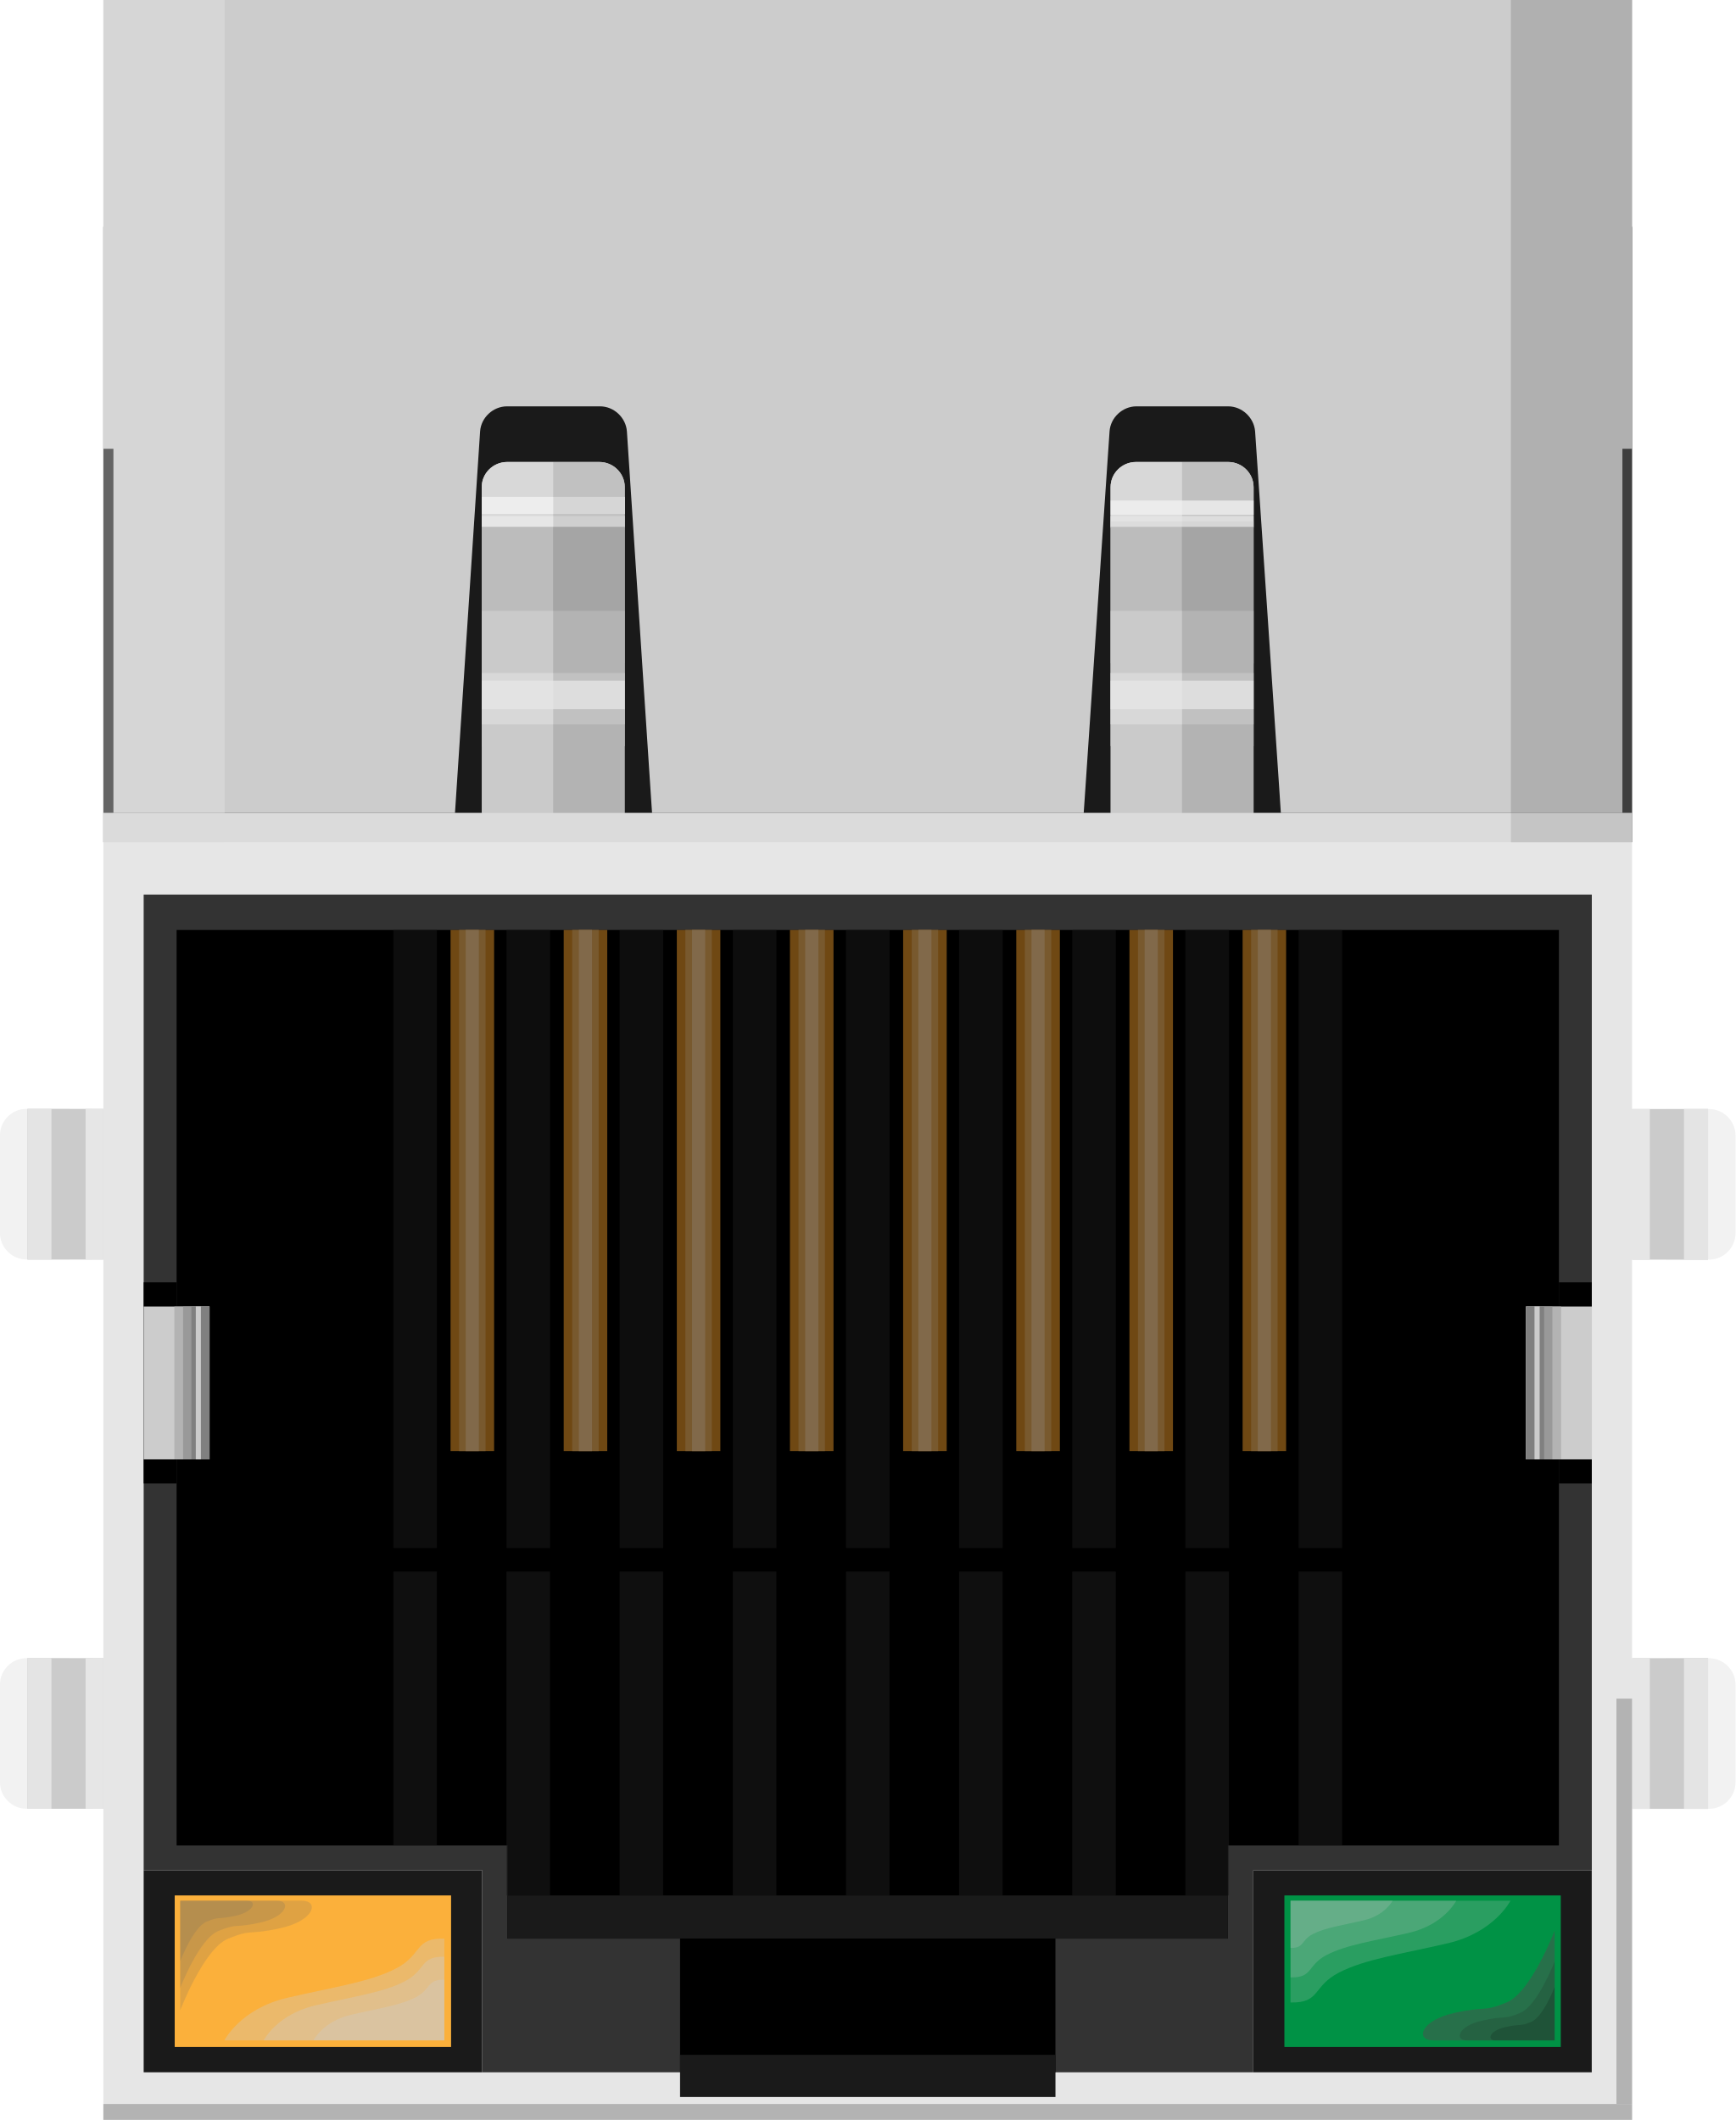
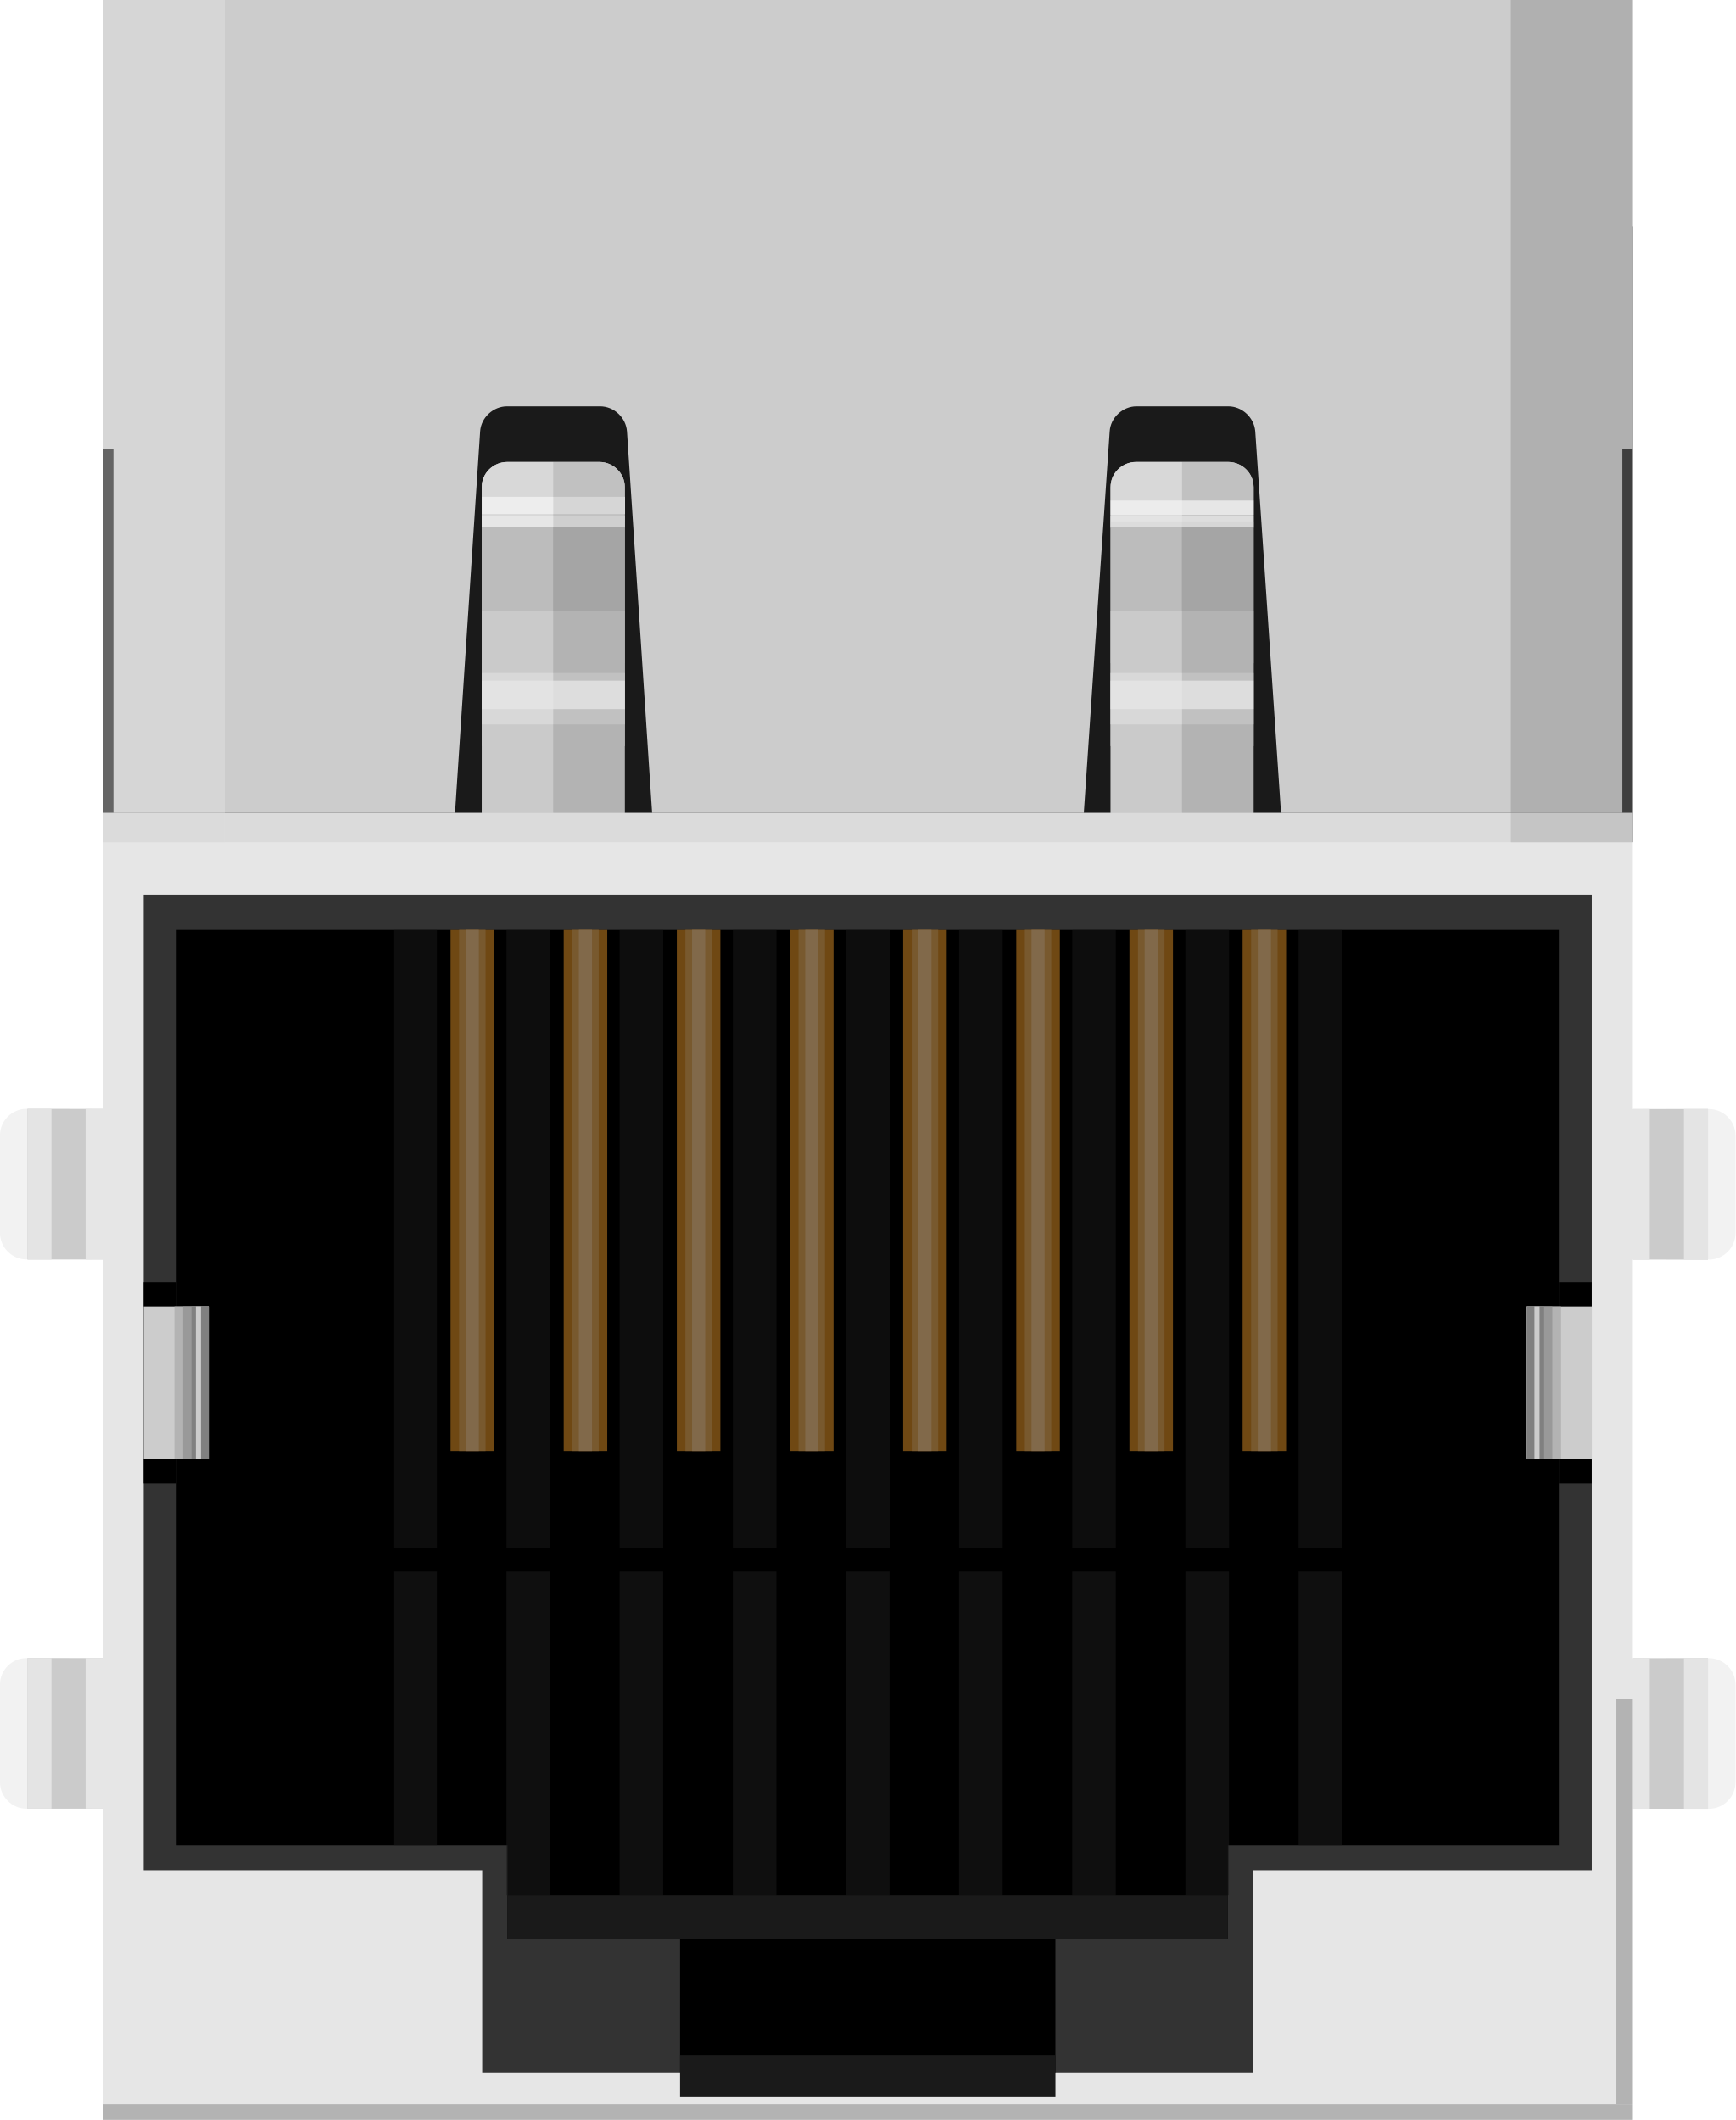
<svg xmlns="http://www.w3.org/2000/svg" version="1.1" id="Ebene_1" x="0px" y="0px" width="49.697px" height="60.713px" viewBox="0 0 49.697 60.713" enable-background="new 0 0 49.697 60.713" xml:space="preserve">
  <g>
    <g>
      <g>
        <path fill="#F2F2F2" d="M48.938,31.761c0.418,0,0.76,0.342,0.76,0.758v2.797c0,0.416-0.342,0.758-0.76,0.758h-1.23v-4.313H48.938     z" />
        <rect x="46.737" y="31.761" fill="#CCCCCC" width="2.174" height="4.313" />
        <rect x="48.223" y="31.761" fill="#E6E6E6" width="0.688" height="4.313" />
        <rect x="47.044" y="31.761" opacity="0.02" fill="#808080" enable-background="new    " width="1.867" height="4.313" />
        <rect x="46.737" y="31.761" fill="#E6E6E6" width="0.508" height="4.313" />
      </g>
      <g>
-         <path fill="#F2F2F2" d="M48.938,47.488c0.418,0,0.76,0.342,0.76,0.758v2.797c0,0.416-0.342,0.758-0.76,0.758h-1.23v-4.313H48.938     z" />
-         <rect x="46.737" y="47.488" fill="#CCCCCC" width="2.174" height="4.314" />
-         <rect x="48.223" y="47.488" fill="#E6E6E6" width="0.688" height="4.314" />
-         <rect x="47.044" y="47.488" opacity="0.02" fill="#808080" enable-background="new    " width="1.867" height="4.314" />
-         <rect x="46.737" y="47.488" fill="#E6E6E6" width="0.508" height="4.314" />
-       </g>
-       <g>
-         <path fill="#F2F2F2" d="M0.759,51.799c-0.418,0-0.76-0.342-0.76-0.758v-2.797c0-0.416,0.342-0.758,0.76-0.758h1.229v4.313H0.759z     " />
-         <rect x="0.785" y="47.486" fill="#CCCCCC" width="2.175" height="4.313" />
-         <rect x="0.785" y="47.486" fill="#E6E6E6" width="0.688" height="4.313" />
-         <rect x="0.785" y="47.486" opacity="0.02" fill="#808080" enable-background="new    " width="1.866" height="4.313" />
-         <rect x="2.451" y="47.486" fill="#E6E6E6" width="0.509" height="4.313" />
-       </g>
-       <g>
-         <path fill="#F2F2F2" d="M0.759,36.069c-0.418,0-0.76-0.342-0.76-0.758v-2.797c0-0.416,0.342-0.759,0.76-0.759h1.229v4.313H0.759     L0.759,36.069z" />
+         <path fill="#F2F2F2" d="M48.938,47.487c0.418,0,0.76,0.343,0.76,0.759v2.797c0,0.416-0.342,0.759-0.76,0.759h-1.23v-4.314H48.938     z" />
+         <rect x="46.737" y="47.487" fill="#CCCCCC" width="2.174" height="4.314" />
+         <rect x="48.223" y="47.487" fill="#E6E6E6" width="0.688" height="4.314" />
+         <rect x="47.044" y="47.487" opacity="0.02" fill="#808080" enable-background="new    " width="1.867" height="4.314" />
+         <rect x="46.737" y="47.487" fill="#E6E6E6" width="0.508" height="4.314" />
+       </g>
+       <g>
+         <path fill="#F2F2F2" d="M0.759,51.799c-0.418,0-0.76-0.342-0.76-0.758v-2.797c0-0.416,0.342-0.759,0.76-0.759h1.229v4.313H0.759z     " />
+         <rect x="0.785" y="47.485" fill="#CCCCCC" width="2.175" height="4.313" />
+         <rect x="0.785" y="47.485" fill="#E6E6E6" width="0.688" height="4.313" />
+         <rect x="0.785" y="47.485" opacity="0.02" fill="#808080" enable-background="new    " width="1.866" height="4.313" />
+         <rect x="2.451" y="47.485" fill="#E6E6E6" width="0.509" height="4.313" />
+       </g>
+       <g>
+         <path fill="#F2F2F2" d="M0.759,36.069c-0.418,0-0.76-0.342-0.76-0.758v-2.797c0-0.416,0.342-0.76,0.76-0.76h1.229v4.313H0.759     V36.069z" />
        <rect x="0.785" y="31.757" fill="#CCCCCC" width="2.175" height="4.314" />
        <rect x="0.785" y="31.757" fill="#E6E6E6" width="0.688" height="4.314" />
        <rect x="0.785" y="31.757" opacity="0.02" fill="#808080" enable-background="new    " width="1.866" height="4.314" />
        <rect x="2.451" y="31.757" fill="#E6E6E6" width="0.509" height="4.314" />
      </g>
      <rect x="2.96" y="6.494" fill="#1A1A1A" width="43.775" height="17.625" />
-       <path fill="#B3B3B3" d="M13.795,13.951c0-0.396,0.324-0.72,0.722-0.72h2.651c0.396,0,0.722,0.324,0.722,0.72v9.448    c0,0.396-0.324,0.72-0.722,0.72h-2.651c-0.396,0-0.722-0.324-0.722-0.72V13.951z" />
-       <path fill="#B3B3B3" d="M31.802,13.951c0-0.396,0.324-0.72,0.722-0.72h2.651c0.396,0,0.722,0.324,0.722,0.72v9.448    c0,0.396-0.324,0.72-0.722,0.72h-2.651c-0.396,0-0.722-0.324-0.722-0.72V13.951z" />
-       <path fill="#CCCCCC" d="M13.795,13.951c0-0.396,0.324-0.72,0.722-0.72h2.651c0.396,0,0.722,0.324,0.722,0.72v1.167h-4.096    L13.795,13.951L13.795,13.951z" />
-       <path fill="#CCCCCC" d="M31.802,13.951c0-0.396,0.324-0.72,0.722-0.72h2.651c0.396,0,0.722,0.324,0.722,0.72v1.167h-4.095V13.951z    " />
+       <path fill="#B3B3B3" d="M13.795,13.951c0-0.396,0.324-0.72,0.723-0.72h2.65c0.396,0,0.723,0.324,0.723,0.72v9.448    c0,0.396-0.324,0.72-0.723,0.72h-2.65c-0.396,0-0.723-0.324-0.723-0.72V13.951z" />
+       <path fill="#B3B3B3" d="M31.802,13.951c0-0.396,0.324-0.72,0.723-0.72h2.65c0.396,0,0.723,0.324,0.723,0.72v9.448    c0,0.396-0.324,0.72-0.723,0.72h-2.65c-0.396,0-0.723-0.324-0.723-0.72V13.951z" />
+       <path fill="#CCCCCC" d="M13.795,13.951c0-0.396,0.324-0.72,0.723-0.72h2.65c0.396,0,0.723,0.324,0.723,0.72v1.167h-4.097    L13.795,13.951L13.795,13.951z" />
+       <path fill="#CCCCCC" d="M31.802,13.951c0-0.396,0.324-0.72,0.723-0.72h2.65c0.396,0,0.723,0.324,0.723,0.72v1.167h-4.096V13.951z" />
      <rect x="2.96" y="23.281" fill="#E6E6E6" width="43.775" height="37.439" />
-       <rect x="4.114" y="53.56" fill="#1A1A1A" width="9.694" height="5.787" />
-       <rect x="35.889" y="53.56" fill="#1A1A1A" width="9.692" height="5.787" />
-       <rect x="5.003" y="54.282" fill="#FBB03B" width="7.914" height="4.34" />
-       <rect x="36.78" y="54.282" fill="#009245" width="7.914" height="4.34" />
      <polygon fill="#333333" points="45.583,53.56 45.583,25.619 4.114,25.619 4.114,53.56 13.808,53.56 13.808,59.347 35.889,59.347     35.889,53.56   " />
      <polygon points="5.057,26.633 5.057,52.851 14.533,52.851 14.533,55.519 19.474,55.519 19.474,59.347 30.223,59.347     30.223,55.519 35.163,55.519 35.163,52.851 44.641,52.851 44.641,26.633   " />
      <rect x="14.533" y="54.282" fill="#1A1A1A" width="20.629" height="1.234" />
      <rect x="19.474" y="58.847" fill="#1A1A1A" width="10.75" height="1.207" />
-       <rect x="44.641" y="36.724" width="0.94" height="5.76" />
+       <rect x="44.641" y="36.724" width="0.939" height="5.76" />
      <rect x="4.114" y="36.724" width="0.943" height="5.76" />
      <g>
        <rect x="43.698" y="37.415" fill="#CCCCCC" width="1.887" height="4.379" />
        <rect x="43.698" y="37.415" fill="#B3B3B3" width="1.006" height="4.379" />
        <rect x="43.698" y="37.415" fill="#999999" width="0.756" height="4.379" />
        <rect x="43.7" y="37.415" fill="#808080" width="0.518" height="4.379" />
-         <rect x="43.942" y="37.415" fill="#CCCCCC" width="0.147" height="4.379" />
+         <rect x="43.942" y="37.415" fill="#CCCCCC" width="0.146" height="4.379" />
      </g>
      <g>
        <rect x="4.114" y="37.415" fill="#CCCCCC" width="1.887" height="4.379" />
        <rect x="4.993" y="37.415" fill="#B3B3B3" width="1.006" height="4.379" />
        <rect x="5.243" y="37.415" fill="#999999" width="0.756" height="4.379" />
        <rect x="5.48" y="37.415" fill="#808080" width="0.519" height="4.379" />
        <rect x="5.607" y="37.415" fill="#CCCCCC" width="0.146" height="4.379" />
      </g>
-       <rect x="13.795" y="14.932" fill="#999999" width="4.096" height="4.063" />
-       <rect x="31.802" y="14.932" fill="#999999" width="4.095" height="4.063" />
-       <rect x="13.795" y="17.494" fill="#B3B3B3" width="4.096" height="3.875" />
-       <rect x="31.802" y="17.494" fill="#B3B3B3" width="4.095" height="3.875" />
-       <rect x="13.795" y="19.275" fill="#CCCCCC" width="4.096" height="1.469" />
-       <rect x="31.802" y="19.275" fill="#CCCCCC" width="4.095" height="1.469" />
-       <rect x="13.795" y="14.777" fill="#E6E6E6" width="4.096" height="0.31" />
-       <rect x="13.798" y="14.229" fill="#F2F2F2" width="4.096" height="0.491" />
-       <path fill="#CCCCCC" d="M46.737,12.852V0.715v-0.72h-0.721H3.681H2.96v0.72v12.137h0.288v10.429h0.434h8.627h0.72l0.047-0.718    l0.336-5.104l0.336-5.104c0.026-0.395,0.372-0.718,0.77-0.718h2.666c0.396,0,0.74,0.323,0.768,0.718l0.336,5.104l0.336,5.104l0,0    l0.048,0.718h0.722h10.918h0.721l0.049-0.717v-0.001l0.344-5.104l0.347-5.105c0.026-0.395,0.373-0.717,0.768-0.717h2.629    c0.396,0,0.74,0.322,0.771,0.717l0.346,5.105l0.344,5.104v0.001l0.047,0.717h0.722h8.627h0.432v-10.43L46.737,12.852    L46.737,12.852z" />
+       <rect x="13.795" y="14.932" fill="#999999" width="4.097" height="4.063" />
+       <rect x="31.802" y="14.932" fill="#999999" width="4.096" height="4.063" />
+       <rect x="13.795" y="17.494" fill="#B3B3B3" width="4.097" height="3.875" />
+       <rect x="31.802" y="17.494" fill="#B3B3B3" width="4.096" height="3.875" />
+       <rect x="13.795" y="19.275" fill="#CCCCCC" width="4.097" height="1.469" />
+       <rect x="31.802" y="19.275" fill="#CCCCCC" width="4.096" height="1.469" />
+       <rect x="13.795" y="14.777" fill="#E6E6E6" width="4.097" height="0.31" />
+       <rect x="13.798" y="14.229" fill="#F2F2F2" width="4.097" height="0.491" />
+       <path fill="#CCCCCC" d="M46.737,12.852V0.715v-0.72h-0.721H3.681H2.96v0.72v12.137h0.288v10.429h0.435h8.627h0.72l0.047-0.718    l0.336-5.104l0.336-5.104c0.026-0.395,0.372-0.718,0.771-0.718h2.666c0.396,0,0.739,0.323,0.768,0.718l0.336,5.104l0.336,5.104    l0,0l0.048,0.718h0.723h10.918h0.721l0.049-0.717v-0.001l0.344-5.104l0.348-5.105c0.025-0.395,0.373-0.717,0.768-0.717h2.629    c0.396,0,0.74,0.322,0.771,0.717l0.346,5.105l0.344,5.104v0.001l0.048,0.717H37.4h8.627h0.432v-10.43L46.737,12.852L46.737,12.852    z" />
    </g>
    <g>
      <g opacity="0.57">
        <g>
          <rect x="37.186" y="45.007" fill="#1A1A1A" width="1.246" height="7.844" />
        </g>
        <g>
          <rect x="33.946" y="45.007" fill="#1A1A1A" width="1.246" height="9.275" />
        </g>
        <g>
          <rect x="30.704" y="45.007" fill="#1A1A1A" width="1.248" height="9.275" />
        </g>
        <g>
          <rect x="27.464" y="45.007" fill="#1A1A1A" width="1.248" height="9.275" />
        </g>
        <g>
          <rect x="24.225" y="45.007" fill="#1A1A1A" width="1.247" height="9.275" />
        </g>
        <g>
          <rect x="20.985" y="45.007" fill="#1A1A1A" width="1.247" height="9.275" />
        </g>
        <g>
          <rect x="17.743" y="45.007" fill="#1A1A1A" width="1.247" height="9.275" />
        </g>
        <g>
          <rect x="14.503" y="45.007" fill="#1A1A1A" width="1.247" height="9.275" />
        </g>
        <g>
          <rect x="11.265" y="45.007" fill="#1A1A1A" width="1.246" height="7.844" />
        </g>
      </g>
      <g opacity="0.51">
        <g>
          <rect x="37.186" y="26.633" fill="#1A1A1A" width="1.248" height="17.7" />
        </g>
        <g>
          <rect x="33.946" y="26.633" fill="#1A1A1A" width="1.248" height="17.7" />
        </g>
        <g>
          <rect x="30.706" y="26.633" fill="#1A1A1A" width="1.246" height="17.7" />
        </g>
        <g>
          <rect x="27.466" y="26.633" fill="#1A1A1A" width="1.246" height="17.7" />
        </g>
        <g>
          <rect x="24.226" y="26.633" fill="#1A1A1A" width="1.248" height="17.7" />
        </g>
        <g>
          <rect x="20.986" y="26.633" fill="#1A1A1A" width="1.247" height="17.7" />
        </g>
        <g>
          <rect x="17.744" y="26.633" fill="#1A1A1A" width="1.247" height="17.7" />
        </g>
        <g>
          <rect x="14.504" y="26.633" fill="#1A1A1A" width="1.247" height="17.7" />
        </g>
        <g>
          <rect x="11.265" y="26.633" fill="#1A1A1A" width="1.246" height="17.7" />
        </g>
      </g>
      <g opacity="0.61">
        <g>
          <g>
            <rect x="35.583" y="26.633" fill="#B5751F" width="1.246" height="14.923" />
          </g>
          <g>
            <rect x="32.343" y="26.633" fill="#B5751F" width="1.246" height="14.923" />
          </g>
          <g>
            <rect x="29.102" y="26.633" fill="#B5751F" width="1.248" height="14.923" />
          </g>
          <g>
            <rect x="25.862" y="26.633" fill="#B5751F" width="1.248" height="14.923" />
          </g>
          <g>
            <rect x="22.621" y="26.633" fill="#B5751F" width="1.247" height="14.923" />
          </g>
          <g>
            <rect x="19.381" y="26.633" fill="#B5751F" width="1.247" height="14.923" />
          </g>
          <g>
            <rect x="16.142" y="26.633" fill="#B5751F" width="1.247" height="14.923" />
          </g>
          <g>
            <rect x="12.902" y="26.633" fill="#B5751F" width="1.247" height="14.923" />
          </g>
        </g>
        <g>
          <g>
            <rect x="35.827" y="26.633" fill="#C4914C" width="0.758" height="14.923" />
          </g>
          <g>
-             <rect x="32.587" y="26.633" fill="#C4914C" width="0.759" height="14.923" />
+             <rect x="32.587" y="26.633" fill="#C4914C" width="0.76" height="14.923" />
          </g>
          <g>
            <rect x="29.348" y="26.633" fill="#C4914C" width="0.756" height="14.923" />
          </g>
          <g>
            <rect x="26.108" y="26.633" fill="#C4914C" width="0.756" height="14.923" />
          </g>
          <g>
            <rect x="22.866" y="26.633" fill="#C4914C" width="0.757" height="14.923" />
          </g>
          <g>
            <rect x="19.626" y="26.633" fill="#C4914C" width="0.757" height="14.923" />
          </g>
          <g>
            <rect x="16.386" y="26.633" fill="#C4914C" width="0.758" height="14.923" />
          </g>
          <g>
            <rect x="13.147" y="26.633" fill="#C4914C" width="0.757" height="14.923" />
          </g>
        </g>
        <g>
          <g>
            <rect x="36.018" y="26.633" fill="#D3AC79" width="0.377" height="14.923" />
          </g>
          <g>
            <rect x="32.778" y="26.633" fill="#D3AC79" width="0.377" height="14.923" />
          </g>
          <g>
            <rect x="29.538" y="26.633" fill="#D3AC79" width="0.375" height="14.923" />
          </g>
          <g>
            <rect x="26.298" y="26.633" fill="#D3AC79" width="0.375" height="14.923" />
          </g>
          <g>
            <rect x="23.058" y="26.633" fill="#D3AC79" width="0.376" height="14.923" />
          </g>
          <g>
            <rect x="19.818" y="26.633" fill="#D3AC79" width="0.376" height="14.923" />
          </g>
          <g>
            <rect x="16.576" y="26.633" fill="#D3AC79" width="0.376" height="14.923" />
          </g>
          <g>
            <rect x="13.336" y="26.633" fill="#D3AC79" width="0.376" height="14.923" />
          </g>
        </g>
      </g>
    </g>
-     <rect x="2.96" y="-0.006" opacity="0.37" fill="#E6E6E6" enable-background="new    " width="3.473" height="24.125" />
+     <rect x="2.96" y="-0.006" opacity="0.37" fill="#E6E6E6" enable-background="new    " width="3.474" height="24.125" />
    <rect x="43.266" y="-0.006" opacity="0.37" fill="#808080" enable-background="new    " width="3.471" height="24.125" />
-     <path opacity="0.45" fill="#E6E6E6" enable-background="new    " d="M15.842,23.281h-2.047c0,0,0-8.853,0-9.331   s0.431-0.72,0.722-0.72s1.325,0,1.325,0V23.281z" />
+     <path opacity="0.45" fill="#E6E6E6" enable-background="new    " d="M15.842,23.281h-2.047c0,0,0-8.853,0-9.331   s0.432-0.72,0.723-0.72s1.324,0,1.324,0V23.281z" />
    <path opacity="0.45" fill="#E6E6E6" enable-background="new    " d="M33.848,23.281h-2.043c0,0,0-8.853,0-9.331   s0.428-0.72,0.719-0.72s1.324,0,1.324,0V23.281z" />
-     <path opacity="0.45" fill="#B3B3B3" enable-background="new    " d="M33.852,23.281h2.047c0,0,0-8.853,0-9.331   s-0.433-0.72-0.724-0.72s-1.323,0-1.323,0V23.281z" />
-     <path opacity="0.45" fill="#B3B3B3" enable-background="new    " d="M15.842,23.281h2.049c0,0,0-8.853,0-9.331   s-0.431-0.72-0.722-0.72s-1.327,0-1.327,0V23.281z" />
-     <rect x="13.795" y="19.494" opacity="0.76" fill="#E6E6E6" enable-background="new    " width="4.096" height="0.813" />
-     <rect x="31.802" y="19.494" opacity="0.76" fill="#E6E6E6" enable-background="new    " width="4.095" height="0.813" />
-     <rect x="31.802" y="14.777" opacity="0.76" fill="#E6E6E6" enable-background="new    " width="4.095" height="0.31" />
+     <path opacity="0.45" fill="#B3B3B3" enable-background="new    " d="M33.852,23.281h2.047c0,0,0-8.853,0-9.331   s-0.434-0.72-0.725-0.72s-1.322,0-1.322,0V23.281z" />
+     <path opacity="0.45" fill="#B3B3B3" enable-background="new    " d="M15.842,23.281h2.05c0,0,0-8.853,0-9.331   s-0.432-0.72-0.723-0.72s-1.327,0-1.327,0V23.281z" />
+     <rect x="13.795" y="19.494" opacity="0.76" fill="#E6E6E6" enable-background="new    " width="4.097" height="0.813" />
+     <rect x="31.802" y="19.494" opacity="0.76" fill="#E6E6E6" enable-background="new    " width="4.096" height="0.813" />
+     <rect x="31.802" y="14.777" opacity="0.76" fill="#E6E6E6" enable-background="new    " width="4.096" height="0.31" />
    <rect x="31.805" y="14.335" opacity="0.76" fill="#F2F2F2" enable-background="new    " width="4.094" height="0.411" />
    <rect x="2.96" y="60.255" fill="#B3B3B3" width="43.775" height="0.453" />
    <rect x="46.288" y="48.646" fill="#B3B3B3" width="0.447" height="11.607" />
-     <path opacity="0.19" fill="#666666" enable-background="new    " d="M8.649,54.433H5.16v3.141c0,0,0.672-1.766,1.375-2.055   s0.547-0.086,1.516-0.305C9.021,54.993,9.136,54.433,8.649,54.433z" />
-     <path opacity="0.19" fill="#666666" enable-background="new    " d="M7.941,54.433H5.16v2.502c0,0,0.535-1.406,1.096-1.637   c0.562-0.23,0.438-0.068,1.208-0.242C8.237,54.88,8.328,54.433,7.941,54.433z" />
-     <path opacity="0.19" fill="#666666" enable-background="new    " d="M7.087,54.433H5.16v1.734c0,0,0.371-0.977,0.759-1.137   c0.39-0.16,0.304-0.047,0.837-0.168C7.291,54.741,7.357,54.433,7.087,54.433z" />
-     <path opacity="0.33" fill="#CCCCCC" enable-background="new    " d="M12.724,55.519v2.914H6.426c0,0,0.453-0.906,1.799-1.219   c1.344-0.314,2.375-0.453,3.125-0.846C12.099,55.978,11.865,55.493,12.724,55.519z" />
-     <path opacity="0.33" fill="#CCCCCC" enable-background="new    " d="M12.724,56.038v2.395H7.552c0,0,0.372-0.744,1.478-1.002   c1.104-0.256,1.95-0.371,2.565-0.691C12.21,56.417,12.018,56.021,12.724,56.038z" />
-     <path opacity="0.33" fill="#CCCCCC" enable-background="new    " d="M12.724,56.696v1.734H8.977c0,0,0.27-0.539,1.067-0.728   c0.8-0.187,1.413-0.271,1.859-0.502C12.351,56.972,12.212,56.685,12.724,56.696z" />
-     <path opacity="0.41" fill="#666666" enable-background="new    " d="M41.03,58.433h3.488v-3.141c0,0-0.672,1.766-1.375,2.055   s-0.547,0.086-1.517,0.305C40.658,57.871,40.542,58.433,41.03,58.433z" />
-     <path opacity="0.16" fill="#1A1A1A" enable-background="new    " d="M41.03,58.433h3.488v-3.141c0,0-0.672,1.766-1.375,2.055   s-0.547,0.086-1.517,0.305C40.658,57.871,40.542,58.433,41.03,58.433z" />
-     <path opacity="0.16" fill="#1A1A1A" enable-background="new    " d="M42.001,58.433h2.519v-2.266c0,0-0.484,1.271-0.992,1.48   c-0.506,0.209-0.396,0.063-1.092,0.221C41.735,58.026,41.651,58.433,42.001,58.433z" />
-     <path opacity="0.16" enable-background="new    " d="M42.819,58.433h1.699v-1.531c0,0-0.326,0.861-0.67,1.002   c-0.345,0.144-0.269,0.041-0.738,0.148C42.635,58.157,42.579,58.433,42.819,58.433z" />
-     <path opacity="0.21" fill="#CCCCCC" enable-background="new    " d="M36.956,57.347v-2.914h6.297c0,0-0.453,0.906-1.797,1.219   c-1.344,0.313-2.375,0.453-3.125,0.845S37.815,57.368,36.956,57.347z" />
-     <path opacity="0.21" fill="#CCCCCC" enable-background="new    " d="M36.956,56.628v-2.195H41.7c0,0-0.34,0.682-1.354,0.92   c-1.015,0.232-1.789,0.34-2.355,0.633C37.427,56.278,37.604,56.646,36.956,56.628z" />
-     <path opacity="0.21" fill="#CCCCCC" enable-background="new    " d="M36.956,55.784v-1.354h2.922c0,0-0.209,0.422-0.832,0.565   c-0.625,0.146-1.104,0.211-1.45,0.392C37.245,55.569,37.354,55.796,36.956,55.784z" />
    <rect x="2.96" y="23.281" opacity="0.42" fill="#CCCCCC" enable-background="new    " width="43.775" height="0.838" />
  </g>
</svg>
